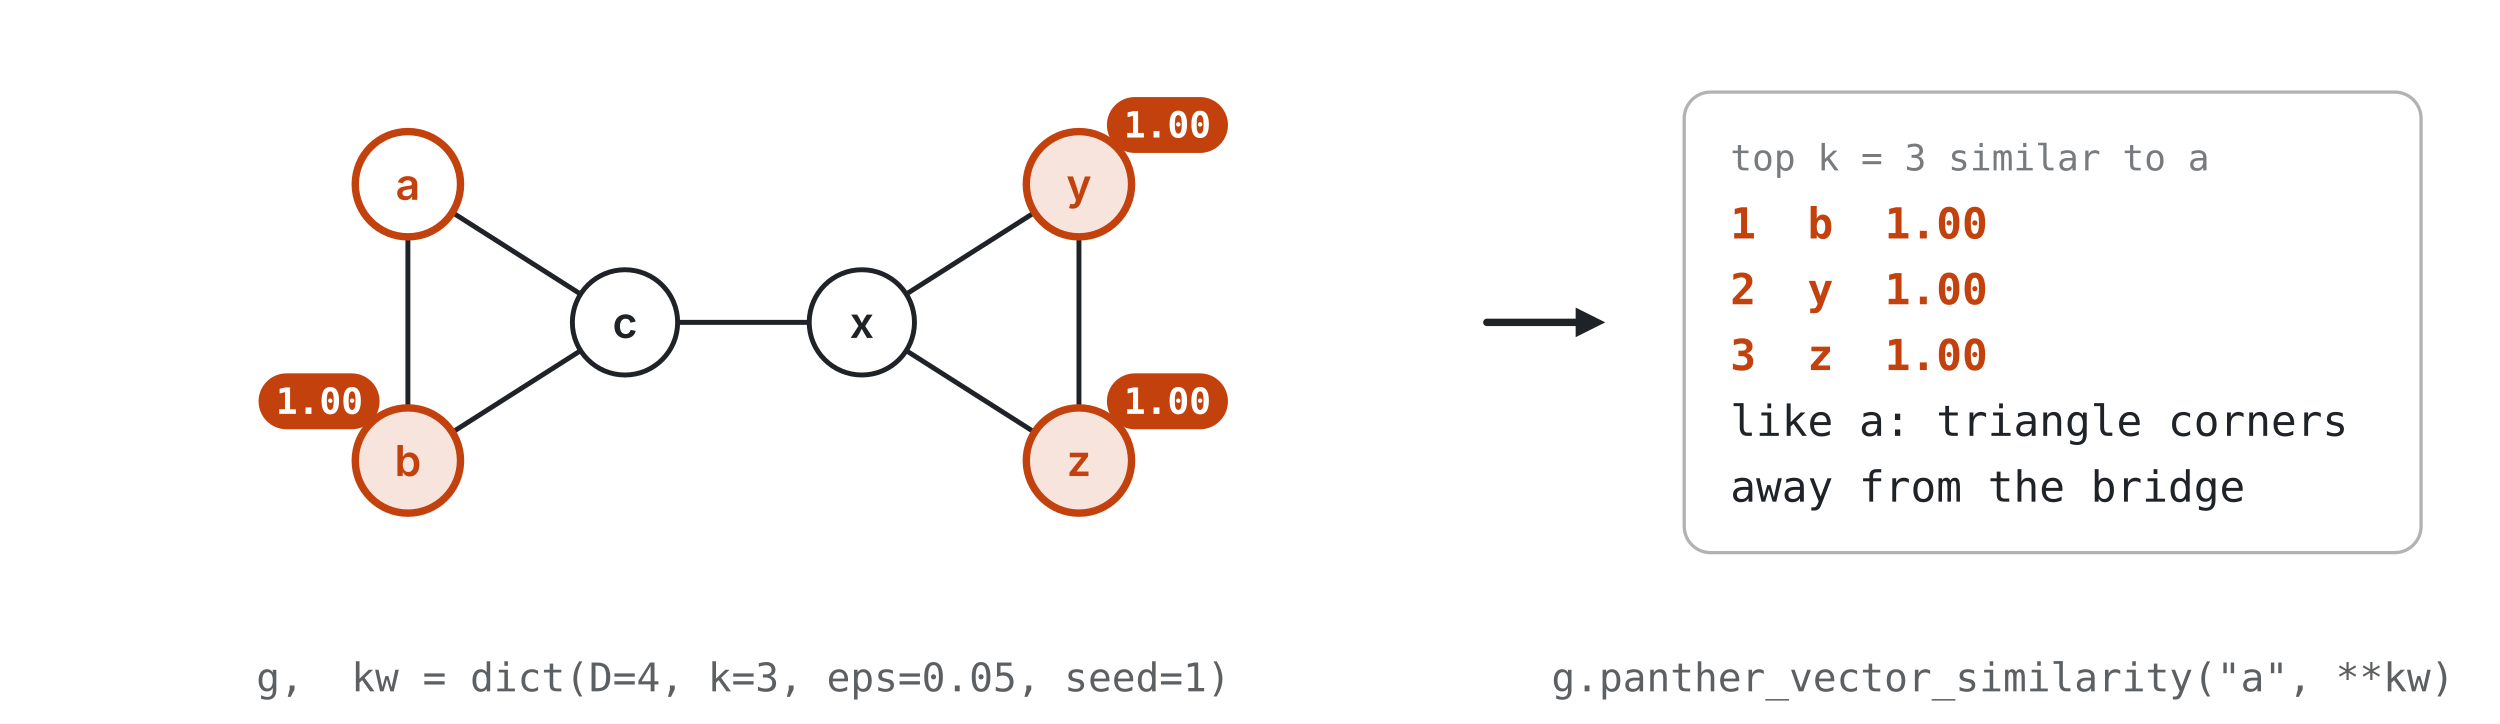
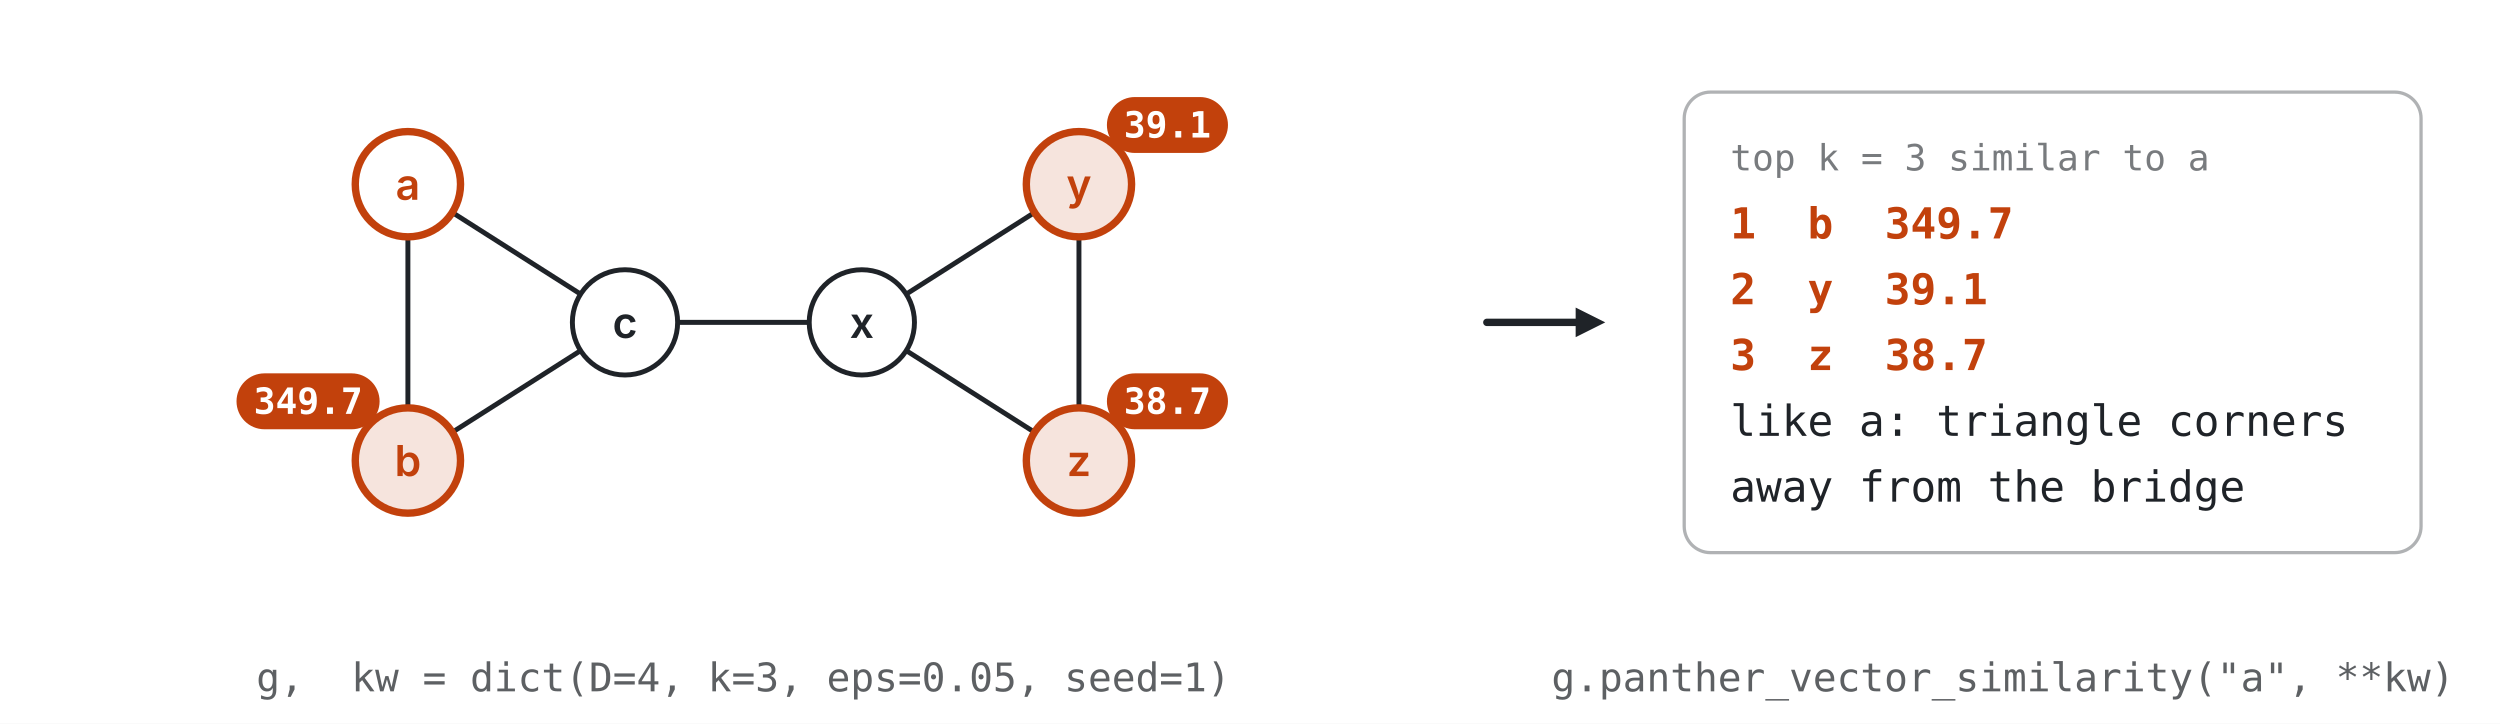
<svg xmlns="http://www.w3.org/2000/svg" viewBox="0 0 760 220" width="760" height="220" role="img" xml:space="preserve">
  <rect width="760" height="220" fill="#ffffff" />
  <rect x="512.0" y="28.0" width="224.0" height="140.0" rx="8" fill="#ffffff" stroke="#1f2328" stroke-opacity="0.35" stroke-width="1" />
  <line x1="452.0" y1="98.0" x2="480.0" y2="98.0" stroke="#1f2328" stroke-opacity="1.0" stroke-width="2.25" stroke-linecap="round" />
  <polygon points="488.0,98.0 479.0,102.5 479.0,93.5" fill="#1f2328" fill-opacity="1.0" />
  <path d="M 124.00 72.00 L 124.00 124.00" fill="none" stroke="#1f2328" stroke-opacity="1" stroke-width="1.5" stroke-linecap="round" />
  <path d="M 137.50 131.41 L 176.50 106.59" fill="none" stroke="#1f2328" stroke-opacity="1" stroke-width="1.5" stroke-linecap="round" />
  <path d="M 176.50 89.41 L 137.50 64.59" fill="none" stroke="#1f2328" stroke-opacity="1" stroke-width="1.5" stroke-linecap="round" />
  <path d="M 206.00 98.00 L 246.00 98.00" fill="none" stroke="#1f2328" stroke-opacity="1" stroke-width="1.5" stroke-linecap="round" />
  <path d="M 275.50 89.41 L 314.50 64.59" fill="none" stroke="#1f2328" stroke-opacity="1" stroke-width="1.5" stroke-linecap="round" />
  <path d="M 328.00 72.00 L 328.00 124.00" fill="none" stroke="#1f2328" stroke-opacity="1" stroke-width="1.5" stroke-linecap="round" />
  <path d="M 314.50 131.41 L 275.50 106.59" fill="none" stroke="#1f2328" stroke-opacity="1" stroke-width="1.5" stroke-linecap="round" />
  <circle cx="124.0" cy="56.0" r="16" fill="#ffffff" stroke="#c2410c" stroke-opacity="1" stroke-width="2.25" />
  <text x="124.0" y="56.0" text-anchor="middle" dominant-baseline="central" font-family="ui-sans-serif, system-ui, -apple-system, 'Segoe UI', sans-serif" font-size="13" font-weight="600" fill="#c2410c" fill-opacity="1">a</text>
  <circle cx="124.0" cy="140.0" r="16" fill="#f6e4dd" stroke="#c2410c" stroke-opacity="1" stroke-width="2.25" />
  <text x="124.0" y="140.0" text-anchor="middle" dominant-baseline="central" font-family="ui-sans-serif, system-ui, -apple-system, 'Segoe UI', sans-serif" font-size="13" font-weight="600" fill="#c2410c" fill-opacity="1">b</text>
  <circle cx="190.0" cy="98.0" r="16" fill="#ffffff" stroke="#1f2328" stroke-opacity="1" stroke-width="1.5" />
  <text x="190.0" y="98.0" text-anchor="middle" dominant-baseline="central" font-family="ui-sans-serif, system-ui, -apple-system, 'Segoe UI', sans-serif" font-size="13" font-weight="600" fill="#1f2328" fill-opacity="1">c</text>
  <circle cx="262.0" cy="98.0" r="16" fill="#ffffff" stroke="#1f2328" stroke-opacity="1" stroke-width="1.5" />
  <text x="262.0" y="98.0" text-anchor="middle" dominant-baseline="central" font-family="ui-sans-serif, system-ui, -apple-system, 'Segoe UI', sans-serif" font-size="13" font-weight="600" fill="#1f2328" fill-opacity="1">x</text>
  <circle cx="328.0" cy="56.0" r="16" fill="#f6e4dd" stroke="#c2410c" stroke-opacity="1" stroke-width="2.25" />
  <text x="328.0" y="56.0" text-anchor="middle" dominant-baseline="central" font-family="ui-sans-serif, system-ui, -apple-system, 'Segoe UI', sans-serif" font-size="13" font-weight="600" fill="#c2410c" fill-opacity="1">y</text>
  <circle cx="328.0" cy="140.0" r="16" fill="#f6e4dd" stroke="#c2410c" stroke-opacity="1" stroke-width="2.25" />
  <text x="328.0" y="140.0" text-anchor="middle" dominant-baseline="central" font-family="ui-sans-serif, system-ui, -apple-system, 'Segoe UI', sans-serif" font-size="13" font-weight="600" fill="#c2410c" fill-opacity="1">z</text>
-   <rect x="79.1" y="114.0" width="35.8" height="16.0" rx="8.0" fill="#c2410c" stroke="#c2410c" stroke-opacity="1" stroke-width="1" />
+   <rect x="72.4" y="114.0" width="42.5" height="16.0" rx="8.0" fill="#c2410c" stroke="#c2410c" stroke-opacity="1" stroke-width="1" />
  <rect x="337.0" y="30.0" width="35.8" height="16.0" rx="8.0" fill="#c2410c" stroke="#c2410c" stroke-opacity="1" stroke-width="1" />
  <rect x="337.0" y="114.0" width="35.8" height="16.0" rx="8.0" fill="#c2410c" stroke="#c2410c" stroke-opacity="1" stroke-width="1" />
  <text x="226.0" y="206.0" text-anchor="middle" dominant-baseline="central" font-family="ui-monospace, SFMono-Regular, Menlo, Consolas, monospace" font-size="12" font-weight="400" fill="#1f2328" fill-opacity="0.72">g,  kw = dict(D=4, k=3, eps=0.05, seed=1)</text>
  <text x="608.9" y="206.0" text-anchor="middle" dominant-baseline="central" font-family="ui-monospace, SFMono-Regular, Menlo, Consolas, monospace" font-size="12" font-weight="400" fill="#1f2328" fill-opacity="0.72">g.panther_vector_similarity("a", **kw)</text>
-   <text x="97.1" y="122.0" text-anchor="middle" dominant-baseline="central" font-family="ui-monospace, SFMono-Regular, Menlo, Consolas, monospace" font-size="11" font-weight="600" fill="#ffffff" fill-opacity="1.0">1.00</text>
-   <text x="354.9" y="38.0" text-anchor="middle" dominant-baseline="central" font-family="ui-monospace, SFMono-Regular, Menlo, Consolas, monospace" font-size="11" font-weight="600" fill="#ffffff" fill-opacity="1.0">1.00</text>
-   <text x="354.9" y="122.0" text-anchor="middle" dominant-baseline="central" font-family="ui-monospace, SFMono-Regular, Menlo, Consolas, monospace" font-size="11" font-weight="600" fill="#ffffff" fill-opacity="1.0">1.00</text>
+   <text x="93.7" y="122.0" text-anchor="middle" dominant-baseline="central" font-family="ui-monospace, SFMono-Regular, Menlo, Consolas, monospace" font-size="11" font-weight="600" fill="#ffffff" fill-opacity="1.0">349.7</text>
+   <text x="354.9" y="38.0" text-anchor="middle" dominant-baseline="central" font-family="ui-monospace, SFMono-Regular, Menlo, Consolas, monospace" font-size="11" font-weight="600" fill="#ffffff" fill-opacity="1.0">39.1</text>
+   <text x="354.9" y="122.0" text-anchor="middle" dominant-baseline="central" font-family="ui-monospace, SFMono-Regular, Menlo, Consolas, monospace" font-size="11" font-weight="600" fill="#ffffff" fill-opacity="1.0">38.7</text>
  <text x="526.0" y="48.0" text-anchor="start" dominant-baseline="central" font-family="ui-monospace, SFMono-Regular, Menlo, Consolas, monospace" font-size="11" font-weight="400" fill="#1f2328" fill-opacity="0.6">top k = 3 similar to a</text>
-   <text x="526.0" y="68.0" text-anchor="start" dominant-baseline="central" font-family="ui-monospace, SFMono-Regular, Menlo, Consolas, monospace" font-size="13" font-weight="600" fill="#c2410c" fill-opacity="1.0">1  b  1.00</text>
-   <text x="526.0" y="88.0" text-anchor="start" dominant-baseline="central" font-family="ui-monospace, SFMono-Regular, Menlo, Consolas, monospace" font-size="13" font-weight="600" fill="#c2410c" fill-opacity="1.0">2  y  1.00</text>
-   <text x="526.0" y="108.0" text-anchor="start" dominant-baseline="central" font-family="ui-monospace, SFMono-Regular, Menlo, Consolas, monospace" font-size="13" font-weight="600" fill="#c2410c" fill-opacity="1.0">3  z  1.00</text>
+   <text x="526.0" y="68.0" text-anchor="start" dominant-baseline="central" font-family="ui-monospace, SFMono-Regular, Menlo, Consolas, monospace" font-size="13" font-weight="600" fill="#c2410c" fill-opacity="1.0">1  b  349.7</text>
+   <text x="526.0" y="88.0" text-anchor="start" dominant-baseline="central" font-family="ui-monospace, SFMono-Regular, Menlo, Consolas, monospace" font-size="13" font-weight="600" fill="#c2410c" fill-opacity="1.0">2  y  39.1</text>
+   <text x="526.0" y="108.0" text-anchor="start" dominant-baseline="central" font-family="ui-monospace, SFMono-Regular, Menlo, Consolas, monospace" font-size="13" font-weight="600" fill="#c2410c" fill-opacity="1.0">3  z  38.7</text>
  <text x="526.0" y="128.0" text-anchor="start" dominant-baseline="central" font-family="ui-monospace, SFMono-Regular, Menlo, Consolas, monospace" font-size="13" font-weight="400" fill="#1f2328" fill-opacity="1.0">like a: triangle corners</text>
  <text x="526.0" y="148.0" text-anchor="start" dominant-baseline="central" font-family="ui-monospace, SFMono-Regular, Menlo, Consolas, monospace" font-size="13" font-weight="400" fill="#1f2328" fill-opacity="1.0">away from the bridge</text>
</svg>
